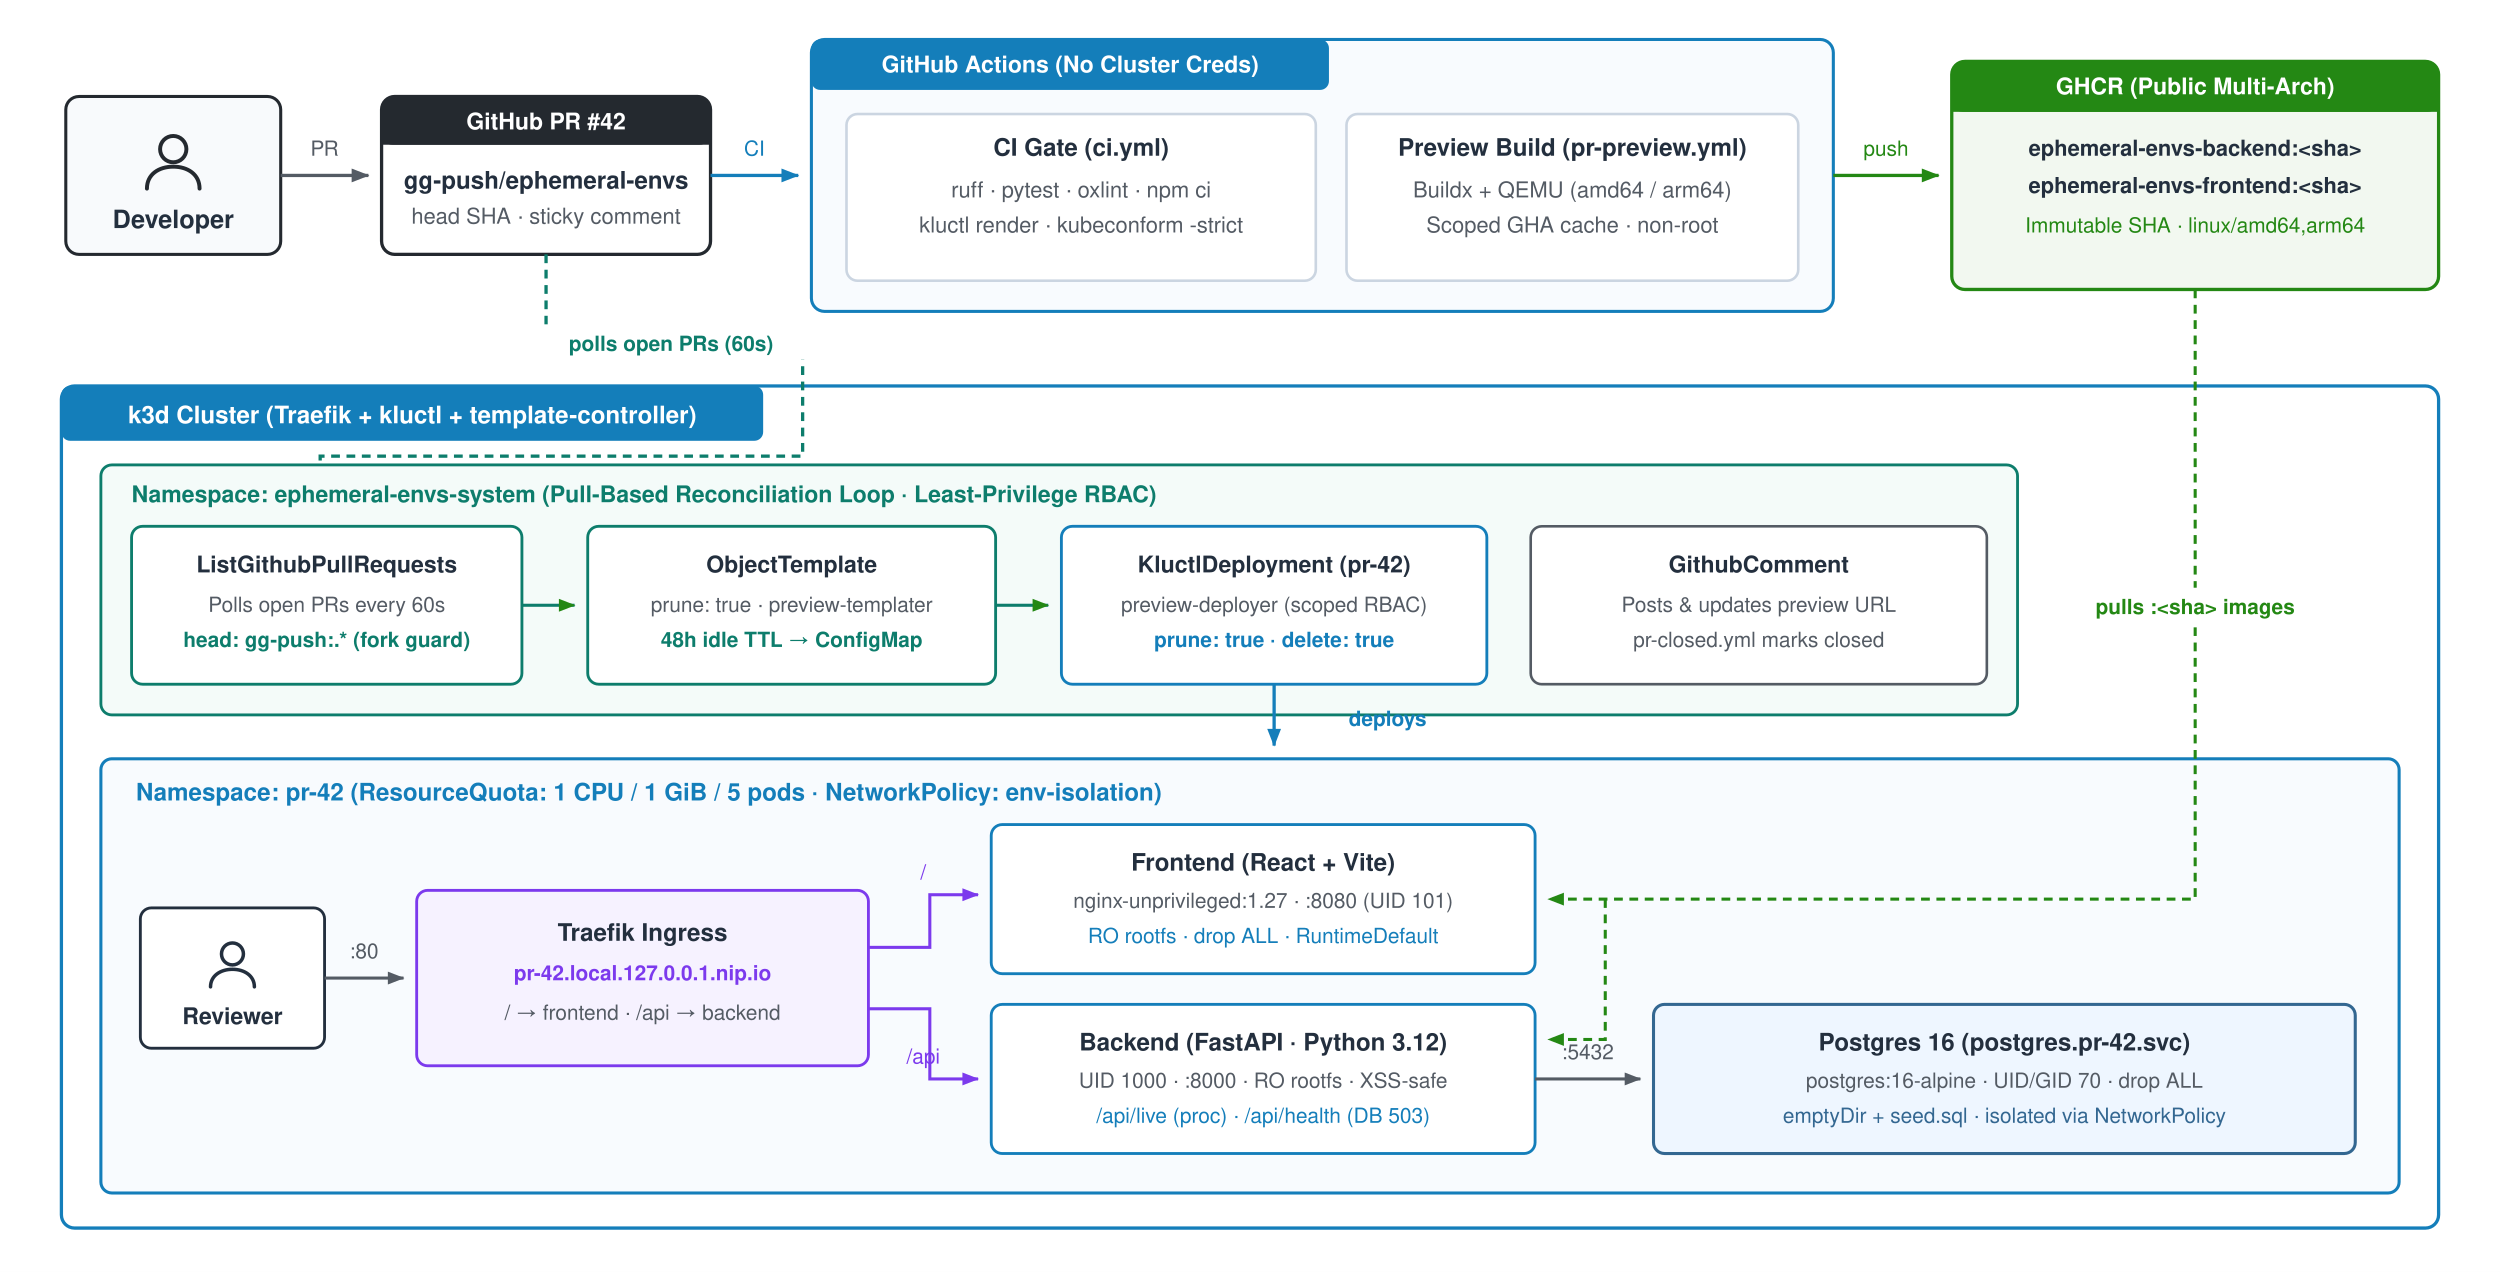
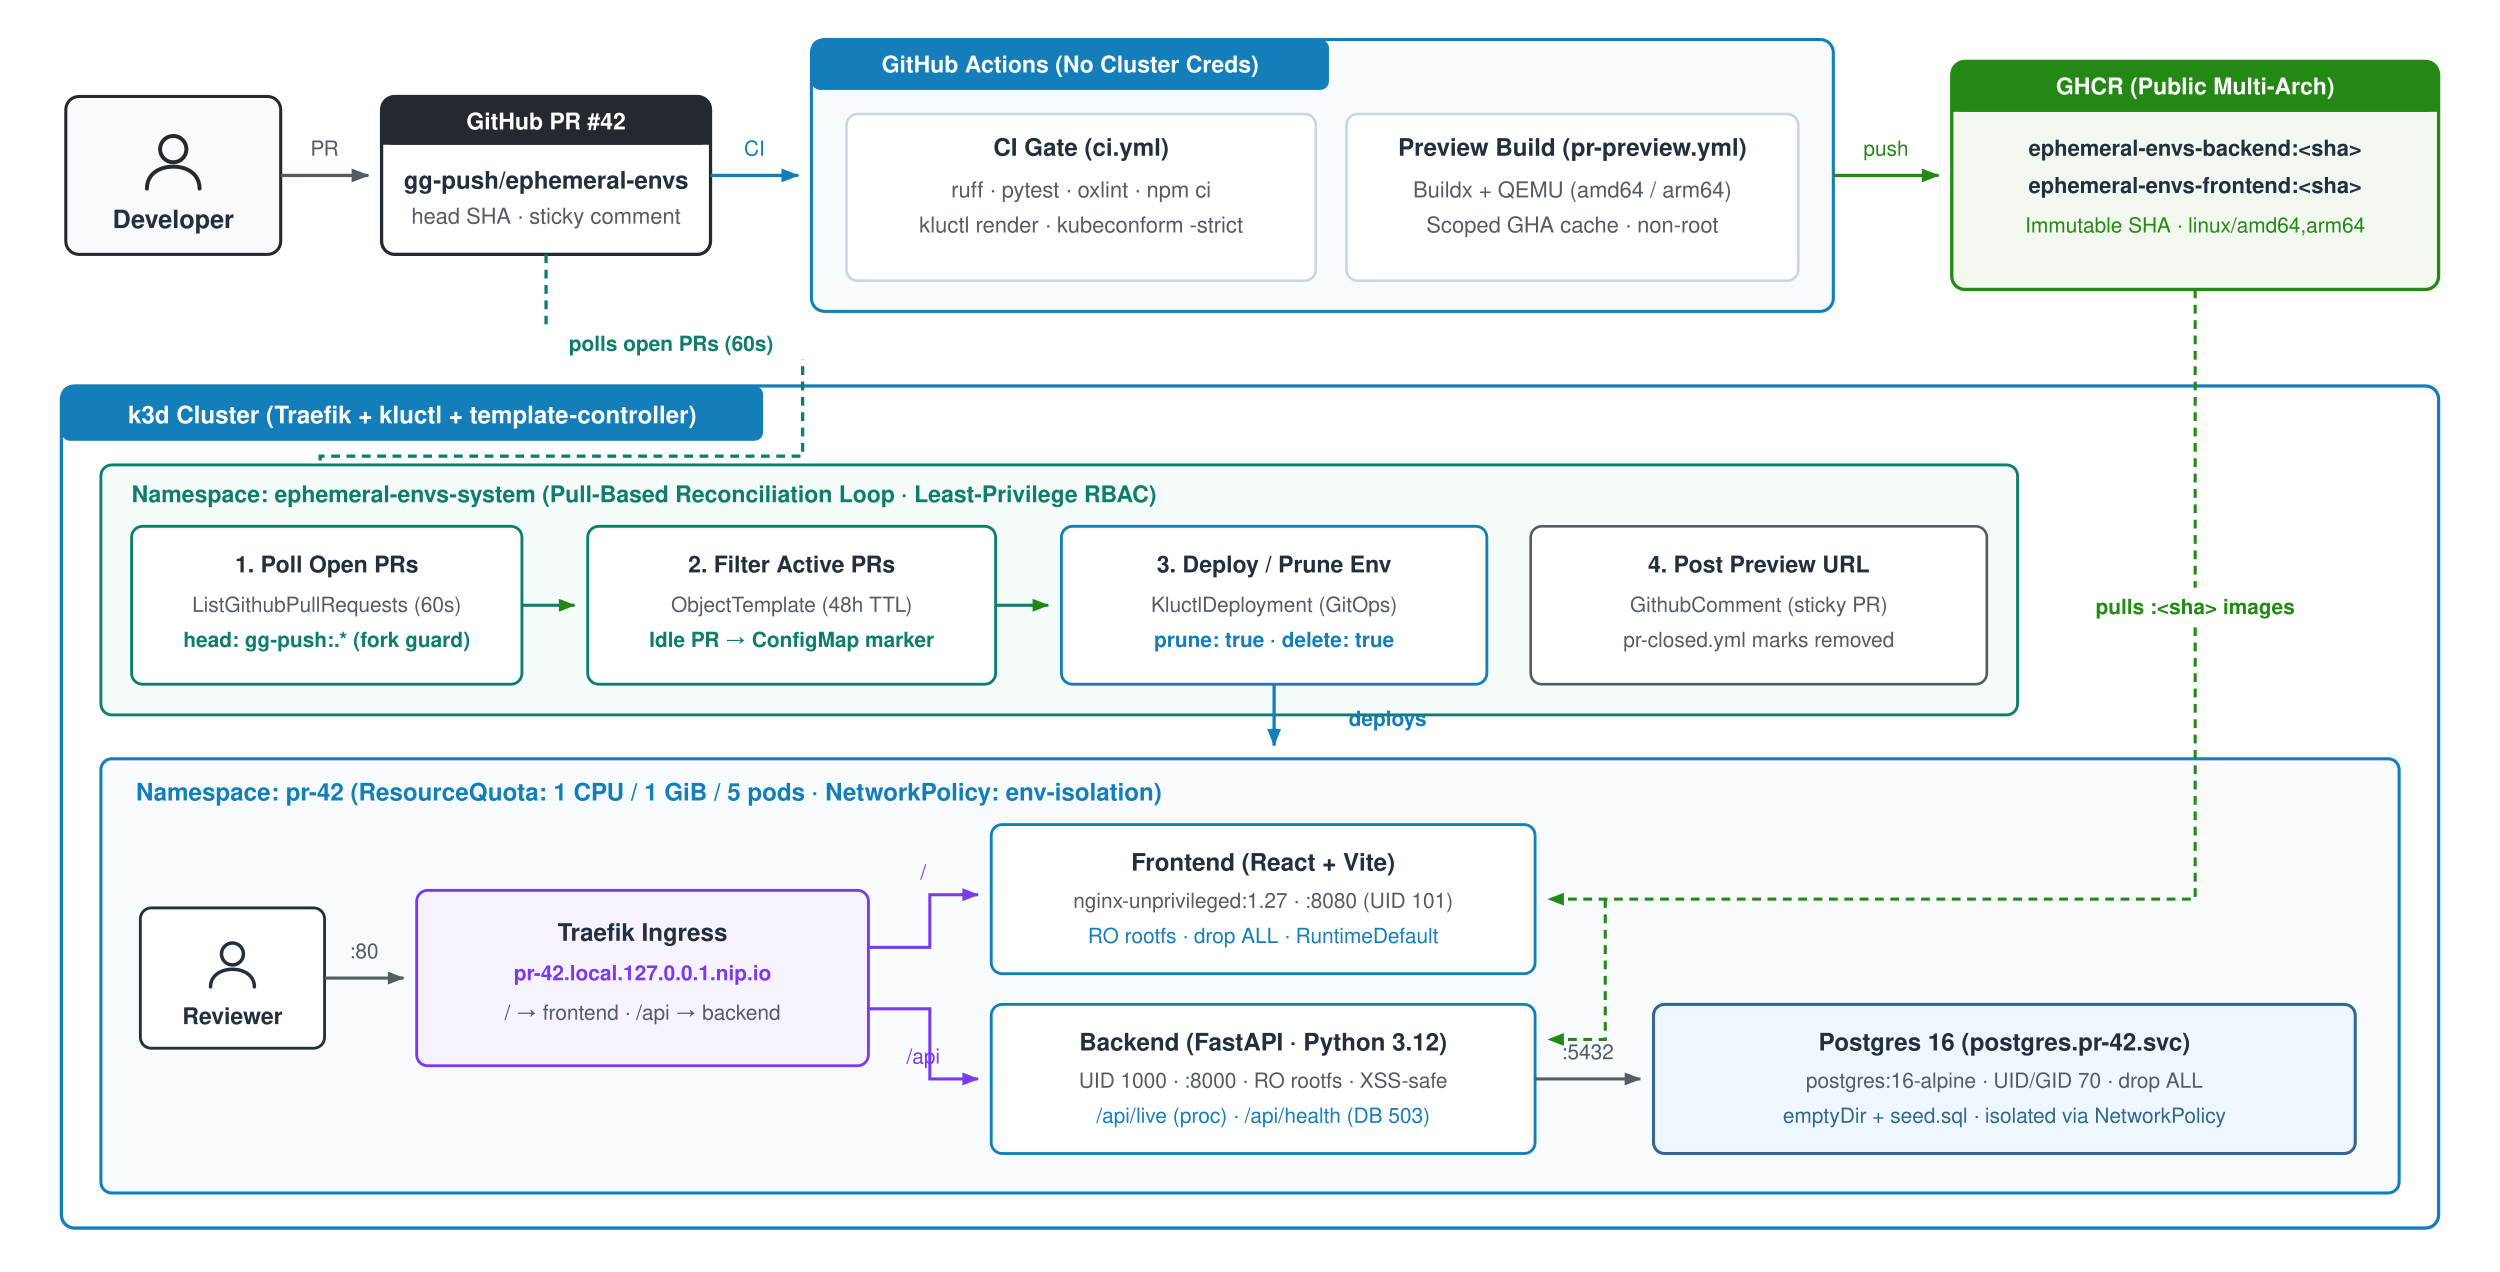
<svg xmlns="http://www.w3.org/2000/svg" viewBox="0 0 1140 580" width="1140" height="580" role="img" aria-labelledby="title desc">
  <defs>
    <marker id="arr" viewBox="0 0 10 10" refX="8.5" refY="5" markerWidth="6" markerHeight="6" orient="auto">
      <path d="M 0 1.5 L 9 5 L 0 8.5 z" fill="#545B64" />
    </marker>
    <marker id="arr-blue" viewBox="0 0 10 10" refX="8.5" refY="5" markerWidth="6" markerHeight="6" orient="auto">
      <path d="M 0 1.5 L 9 5 L 0 8.5 z" fill="#147EBA" />
    </marker>
    <marker id="arr-green" viewBox="0 0 10 10" refX="8.5" refY="5" markerWidth="6" markerHeight="6" orient="auto">
      <path d="M 0 1.5 L 9 5 L 0 8.5 z" fill="#248814" />
    </marker>
    <marker id="arr-purple" viewBox="0 0 10 10" refX="8.5" refY="5" markerWidth="6" markerHeight="6" orient="auto">
      <path d="M 0 1.5 L 9 5 L 0 8.5 z" fill="#7C3AED" />
    </marker>
  </defs>
  <rect width="1140" height="580" fill="#FFFFFF" />
  <g font-family="Helvetica, Arial, -apple-system, sans-serif">
    <g transform="translate(30,44)">
      <rect width="98" height="72" rx="6" fill="#F8FAFC" stroke="#24292F" stroke-width="1.4" />
      <circle cx="49" cy="24" r="6" fill="none" stroke="#24292F" stroke-width="1.8" />
      <path d="M37 42 c0 -6.5 5.4 -10 12 -10 s12 3.5 12 10" fill="none" stroke="#24292F" stroke-width="1.8" stroke-linecap="round" />
      <text x="49" y="60" text-anchor="middle" font-size="11.5" font-weight="700" fill="#232F3E">Developer</text>
    </g>
    <line x1="128" y1="80" x2="168" y2="80" stroke="#545B64" stroke-width="1.5" marker-end="url(#arr)" />
    <text x="148" y="71" text-anchor="middle" font-size="9.5" fill="#545B64">PR</text>
    <g transform="translate(174,44)">
      <rect width="150" height="72" rx="6" fill="#FFFFFF" stroke="#24292F" stroke-width="1.5" />
      <rect width="150" height="22" rx="5" fill="#24292F" />
      <rect y="14" width="150" height="8" fill="#24292F" />
      <text x="75" y="15" text-anchor="middle" font-size="10.5" font-weight="700" fill="#FFFFFF">GitHub PR #42</text>
      <text x="75" y="42" text-anchor="middle" font-size="11" font-weight="700" fill="#232F3E">gg-push/ephemeral-envs</text>
      <text x="75" y="58" text-anchor="middle" font-size="10" fill="#545B64">head SHA · sticky comment</text>
    </g>
    <line x1="324" y1="80" x2="364" y2="80" stroke="#147EBA" stroke-width="1.5" marker-end="url(#arr-blue)" />
    <text x="344" y="71" text-anchor="middle" font-size="9.5" fill="#147EBA">CI</text>
    <rect x="370" y="18" width="466" height="124" rx="6" fill="#F8FBFE" stroke="#147EBA" stroke-width="1.4" />
    <rect x="370" y="18" width="236" height="23" rx="4" fill="#147EBA" />
    <text x="488" y="33" text-anchor="middle" font-size="10.5" font-weight="700" fill="#FFFFFF">GitHub Actions (No Cluster Creds)</text>
    <rect x="386" y="52" width="214" height="76" rx="5" fill="#FFFFFF" stroke="#CBD5E1" stroke-width="1.2" />
    <text x="493" y="71" text-anchor="middle" font-size="11" font-weight="700" fill="#232F3E">CI Gate (ci.yml)</text>
    <text x="493" y="90" text-anchor="middle" font-size="10" fill="#545B64">ruff · pytest · oxlint · npm ci</text>
    <text x="493" y="106" text-anchor="middle" font-size="10" fill="#545B64">kluctl render · kubeconform -strict</text>
    <rect x="614" y="52" width="206" height="76" rx="5" fill="#FFFFFF" stroke="#CBD5E1" stroke-width="1.2" />
    <text x="717" y="71" text-anchor="middle" font-size="11" font-weight="700" fill="#232F3E">Preview Build (pr-preview.yml)</text>
    <text x="717" y="90" text-anchor="middle" font-size="10" fill="#545B64">Buildx + QEMU (amd64 / arm64)</text>
    <text x="717" y="106" text-anchor="middle" font-size="10" fill="#545B64">Scoped GHA cache · non-root</text>
    <line x1="836" y1="80" x2="884" y2="80" stroke="#248814" stroke-width="1.5" marker-end="url(#arr-green)" />
    <text x="860" y="71" text-anchor="middle" font-size="9.5" fill="#248814">push</text>
    <rect x="890" y="28" width="222" height="104" rx="6" fill="#F2F8F0" stroke="#248814" stroke-width="1.5" />
    <rect x="890" y="28" width="222" height="23" rx="5" fill="#248814" />
    <rect x="890" y="43" width="222" height="8" fill="#248814" />
    <text x="1001" y="43" text-anchor="middle" font-size="10.5" font-weight="700" fill="#FFFFFF">GHCR (Public Multi-Arch)</text>
    <text x="1001" y="71" text-anchor="middle" font-size="10" font-weight="700" fill="#232F3E">ephemeral-envs-backend:&lt;sha&gt;</text>
    <text x="1001" y="88" text-anchor="middle" font-size="10" font-weight="700" fill="#232F3E">ephemeral-envs-frontend:&lt;sha&gt;</text>
    <text x="1001" y="106" text-anchor="middle" font-size="9.5" fill="#248814">Immutable SHA · linux/amd64,arm64</text>
    <rect x="28" y="176" width="1084" height="384" rx="6" fill="#FFFFFF" stroke="#147EBA" stroke-width="1.5" />
    <rect x="28" y="176" width="320" height="25" rx="4" fill="#147EBA" />
    <text x="188" y="193" text-anchor="middle" font-size="11" font-weight="700" fill="#FFFFFF">k3d Cluster (Traefik + kluctl + template-controller)</text>
    <path d="M 249 116 V 156 H 366 V 208 H 146 V 230" fill="none" stroke="#0D7D6C" stroke-width="1.5" stroke-dasharray="4 3" marker-end="url(#arr-green)" />
    <rect x="238" y="148" width="136" height="16" fill="#FFFFFF" />
    <text x="306" y="160" text-anchor="middle" font-size="9.5" font-weight="700" fill="#0D7D6C">polls open PRs (60s)</text>
    <rect x="46" y="212" width="874" height="114" rx="5" fill="#F4FBF9" stroke="#0D7D6C" stroke-width="1.3" />
    <text x="60" y="229" font-size="10.5" font-weight="700" fill="#0D7D6C">Namespace: ephemeral-envs-system (Pull-Based Reconciliation Loop · Least-Privilege RBAC)</text>
    <g transform="translate(60,240)">
      <rect width="178" height="72" rx="5" fill="#FFFFFF" stroke="#0D7D6C" stroke-width="1.3" />
-       <text x="89" y="21" text-anchor="middle" font-size="10.5" font-weight="700" fill="#232F3E">ListGithubPullRequests</text>
-       <text x="89" y="39" text-anchor="middle" font-size="9.5" fill="#545B64">Polls open PRs every 60s</text>
+       <text x="89" y="21" text-anchor="middle" font-size="10.5" font-weight="700" fill="#232F3E">1. Poll Open PRs</text>
+       <text x="89" y="39" text-anchor="middle" font-size="9.5" fill="#545B64">ListGithubPullRequests (60s)</text>
      <text x="89" y="55" text-anchor="middle" font-size="9.5" font-weight="700" fill="#0D7D6C">head: gg-push:.* (fork guard)</text>
    </g>
    <line x1="238" y1="276" x2="262" y2="276" stroke="#0D7D6C" stroke-width="1.4" marker-end="url(#arr-green)" />
    <g transform="translate(268,240)">
      <rect width="186" height="72" rx="5" fill="#FFFFFF" stroke="#0D7D6C" stroke-width="1.3" />
-       <text x="93" y="21" text-anchor="middle" font-size="10.5" font-weight="700" fill="#232F3E">ObjectTemplate</text>
-       <text x="93" y="39" text-anchor="middle" font-size="9.5" fill="#545B64">prune: true · preview-templater</text>
-       <text x="93" y="55" text-anchor="middle" font-size="9.5" font-weight="700" fill="#0D7D6C">48h idle TTL → ConfigMap</text>
+       <text x="93" y="21" text-anchor="middle" font-size="10.5" font-weight="700" fill="#232F3E">2. Filter Active PRs</text>
+       <text x="93" y="39" text-anchor="middle" font-size="9.5" fill="#545B64">ObjectTemplate (48h TTL)</text>
+       <text x="93" y="55" text-anchor="middle" font-size="9.5" font-weight="700" fill="#0D7D6C">Idle PR → ConfigMap marker</text>
    </g>
    <line x1="454" y1="276" x2="478" y2="276" stroke="#0D7D6C" stroke-width="1.4" marker-end="url(#arr-green)" />
    <g transform="translate(484,240)">
      <rect width="194" height="72" rx="5" fill="#FFFFFF" stroke="#147EBA" stroke-width="1.3" />
-       <text x="97" y="21" text-anchor="middle" font-size="10.5" font-weight="700" fill="#232F3E">KluctlDeployment (pr-42)</text>
-       <text x="97" y="39" text-anchor="middle" font-size="9.5" fill="#545B64">preview-deployer (scoped RBAC)</text>
+       <text x="97" y="21" text-anchor="middle" font-size="10.5" font-weight="700" fill="#232F3E">3. Deploy / Prune Env</text>
+       <text x="97" y="39" text-anchor="middle" font-size="9.5" fill="#545B64">KluctlDeployment (GitOps)</text>
      <text x="97" y="55" text-anchor="middle" font-size="9.5" font-weight="700" fill="#147EBA">prune: true · delete: true</text>
    </g>
    <g transform="translate(698,240)">
      <rect width="208" height="72" rx="5" fill="#FFFFFF" stroke="#545B64" stroke-width="1.2" />
-       <text x="104" y="21" text-anchor="middle" font-size="10.5" font-weight="700" fill="#232F3E">GithubComment</text>
-       <text x="104" y="39" text-anchor="middle" font-size="9.5" fill="#545B64">Posts &amp; updates preview URL</text>
-       <text x="104" y="55" text-anchor="middle" font-size="9.5" fill="#545B64">pr-closed.yml marks closed</text>
+       <text x="104" y="21" text-anchor="middle" font-size="10.5" font-weight="700" fill="#232F3E">4. Post Preview URL</text>
+       <text x="104" y="39" text-anchor="middle" font-size="9.5" fill="#545B64">GithubComment (sticky PR)</text>
+       <text x="104" y="55" text-anchor="middle" font-size="9.5" fill="#545B64">pr-closed.yml marks removed</text>
    </g>
    <line x1="581" y1="312" x2="581" y2="340" stroke="#147EBA" stroke-width="1.5" marker-end="url(#arr-blue)" />
    <text x="615" y="331" font-size="9.5" font-weight="700" fill="#147EBA">deploys</text>
    <rect x="46" y="346" width="1048" height="198" rx="5" fill="#F8FBFE" stroke="#147EBA" stroke-width="1.4" />
    <text x="62" y="365" font-size="11" font-weight="700" fill="#147EBA">Namespace: pr-42 (ResourceQuota: 1 CPU / 1 GiB / 5 pods · NetworkPolicy: env-isolation)</text>
    <g transform="translate(64,414)">
      <rect width="84" height="64" rx="5" fill="#FFFFFF" stroke="#232F3E" stroke-width="1.3" />
      <circle cx="42" cy="21" r="5" fill="none" stroke="#232F3E" stroke-width="1.6" />
      <path d="M32 36 c0 -5 4.5 -8 10 -8 s10 3 10 8" fill="none" stroke="#232F3E" stroke-width="1.6" stroke-linecap="round" />
      <text x="42" y="53" text-anchor="middle" font-size="10.5" font-weight="700" fill="#232F3E">Reviewer</text>
    </g>
    <line x1="148" y1="446" x2="184" y2="446" stroke="#545B64" stroke-width="1.4" marker-end="url(#arr)" />
    <text x="166" y="437" text-anchor="middle" font-size="9.5" fill="#545B64">:80</text>
    <g transform="translate(190,406)">
      <rect width="206" height="80" rx="5" fill="#F6F2FF" stroke="#7C3AED" stroke-width="1.3" />
      <text x="103" y="23" text-anchor="middle" font-size="11" font-weight="700" fill="#232F3E">Traefik Ingress</text>
      <text x="103" y="41" text-anchor="middle" font-size="9.5" fill="#7C3AED" font-weight="700">pr-42.local.127.0.0.1.nip.io</text>
      <text x="103" y="59" text-anchor="middle" font-size="9.5" fill="#545B64">/ → frontend · /api → backend</text>
    </g>
    <path d="M 396 432 H 424 V 408 H 446" fill="none" stroke="#7C3AED" stroke-width="1.4" marker-end="url(#arr-purple)" />
    <text x="421" y="401" text-anchor="middle" font-size="9.5" fill="#7C3AED">/</text>
    <path d="M 396 460 H 424 V 492 H 446" fill="none" stroke="#7C3AED" stroke-width="1.4" marker-end="url(#arr-purple)" />
    <text x="421" y="485" text-anchor="middle" font-size="9.5" fill="#7C3AED">/api</text>
    <g transform="translate(452,376)">
      <rect width="248" height="68" rx="5" fill="#FFFFFF" stroke="#147EBA" stroke-width="1.3" />
      <text x="124" y="21" text-anchor="middle" font-size="11" font-weight="700" fill="#232F3E">Frontend (React + Vite)</text>
      <text x="124" y="38" text-anchor="middle" font-size="9.5" fill="#545B64">nginx-unprivileged:1.27 · :8080 (UID 101)</text>
      <text x="124" y="54" text-anchor="middle" font-size="9.5" fill="#147EBA">RO rootfs · drop ALL · RuntimeDefault</text>
    </g>
    <g transform="translate(452,458)">
      <rect width="248" height="68" rx="5" fill="#FFFFFF" stroke="#147EBA" stroke-width="1.3" />
      <text x="124" y="21" text-anchor="middle" font-size="11" font-weight="700" fill="#232F3E">Backend (FastAPI · Python 3.12)</text>
      <text x="124" y="38" text-anchor="middle" font-size="9.5" fill="#545B64">UID 1000 · :8000 · RO rootfs · XSS-safe</text>
      <text x="124" y="54" text-anchor="middle" font-size="9.5" fill="#147EBA">/api/live (proc) · /api/health (DB 503)</text>
    </g>
    <line x1="700" y1="492" x2="748" y2="492" stroke="#545B64" stroke-width="1.4" marker-end="url(#arr)" />
    <text x="724" y="483" text-anchor="middle" font-size="9.5" fill="#545B64">:5432</text>
    <g transform="translate(754,458)">
      <rect width="320" height="68" rx="5" fill="#EEF6FF" stroke="#336791" stroke-width="1.4" />
      <text x="160" y="21" text-anchor="middle" font-size="11" font-weight="700" fill="#232F3E">Postgres 16 (postgres.pr-42.svc)</text>
      <text x="160" y="38" text-anchor="middle" font-size="9.5" fill="#545B64">postgres:16-alpine · UID/GID 70 · drop ALL</text>
      <text x="160" y="54" text-anchor="middle" font-size="9.5" fill="#336791">emptyDir + seed.sql · isolated via NetworkPolicy</text>
    </g>
    <path d="M 1001 132 V 410 H 706" fill="none" stroke="#248814" stroke-width="1.4" stroke-dasharray="4 3" marker-end="url(#arr-green)" />
    <path d="M 732 410 V 474 H 706" fill="none" stroke="#248814" stroke-width="1.4" stroke-dasharray="4 3" marker-end="url(#arr-green)" />
    <rect x="942" y="268" width="118" height="18" fill="#FFFFFF" />
    <text x="1001" y="280" text-anchor="middle" font-size="9.5" font-weight="700" fill="#248814">pulls :&lt;sha&gt; images</text>
  </g>
</svg>
